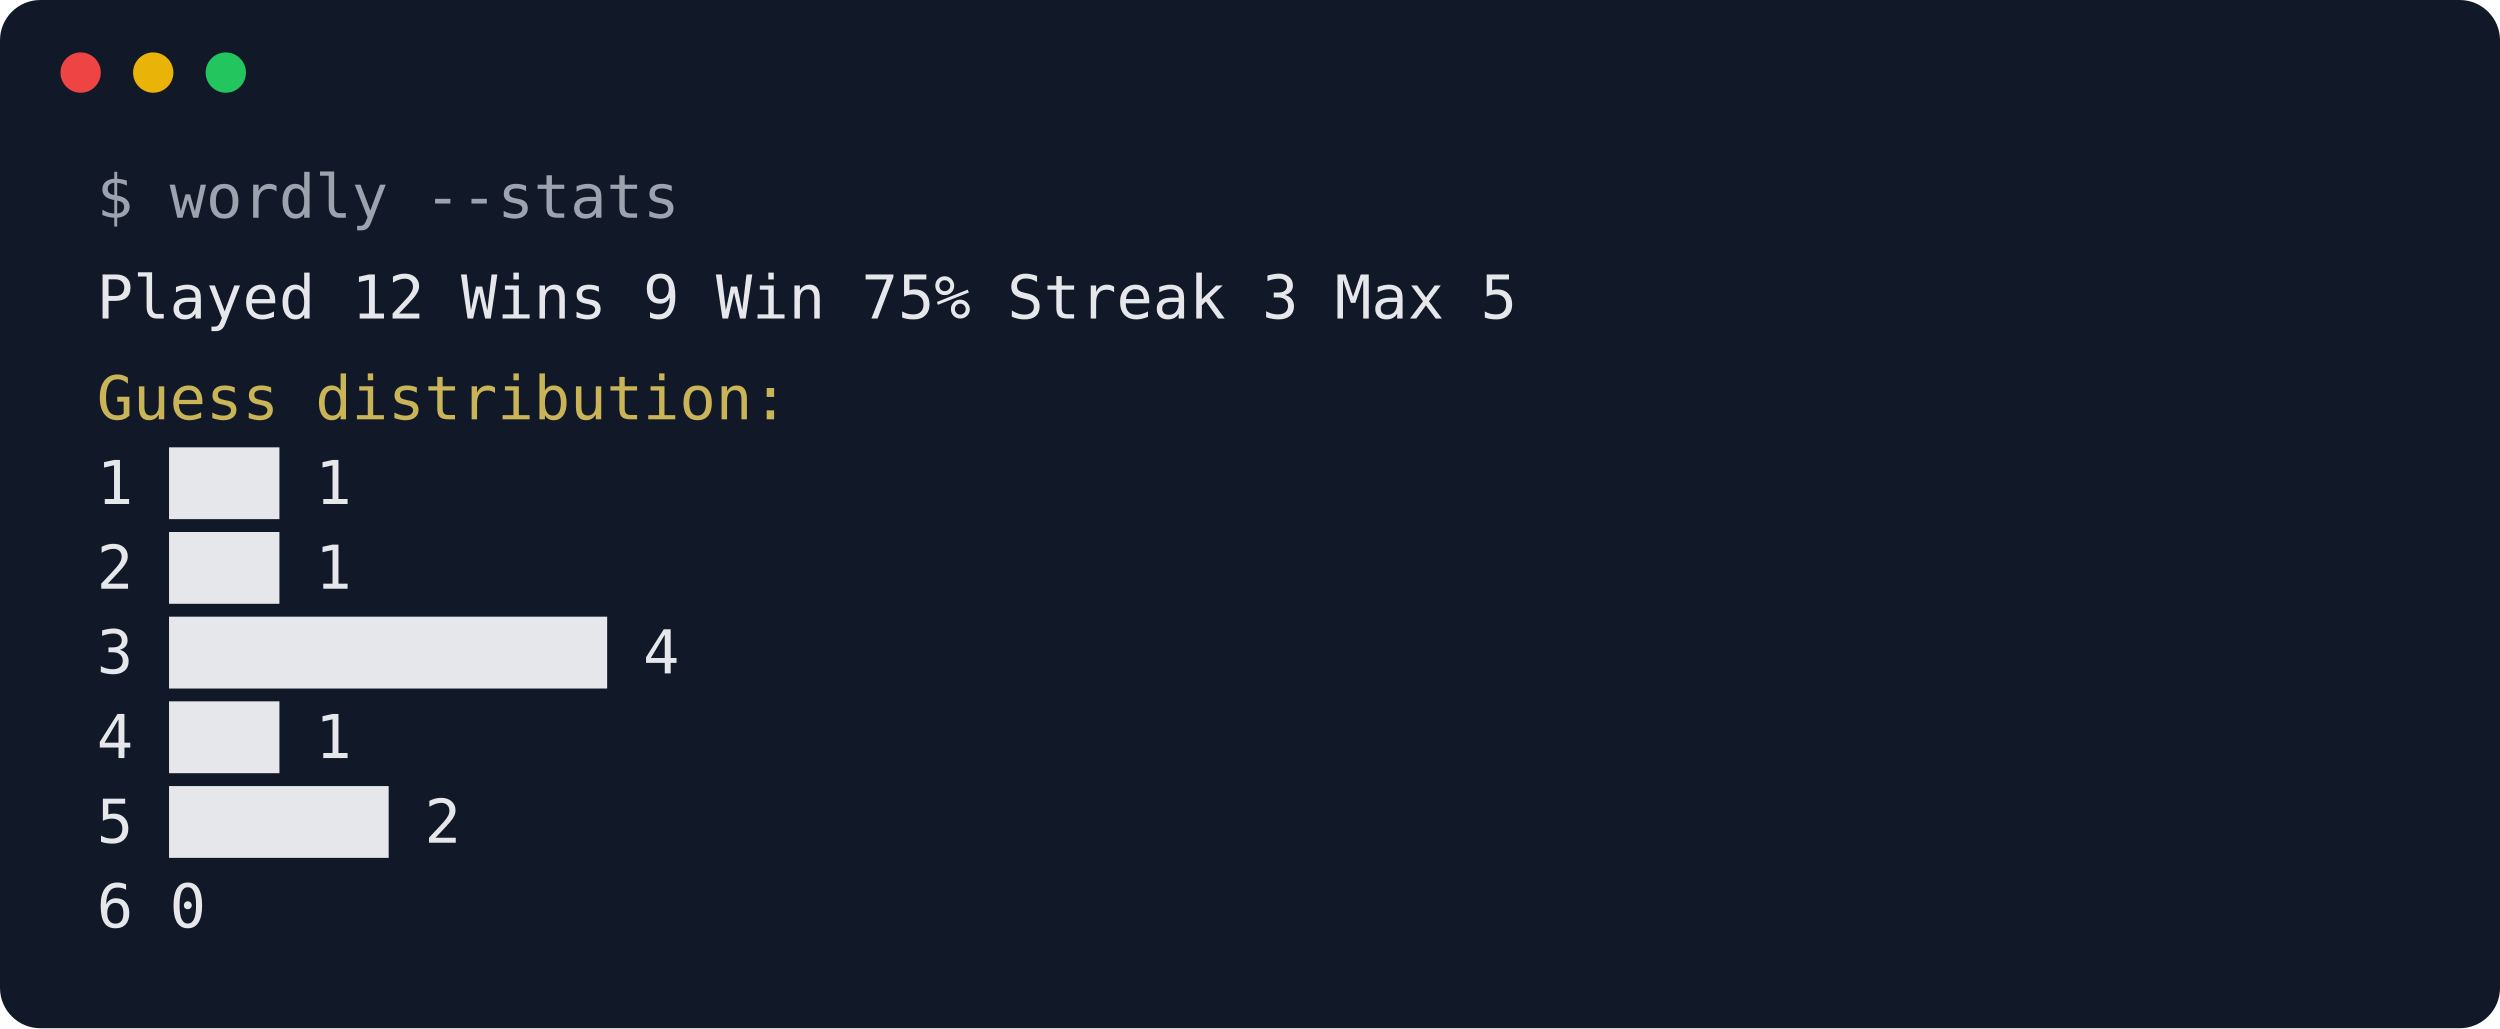
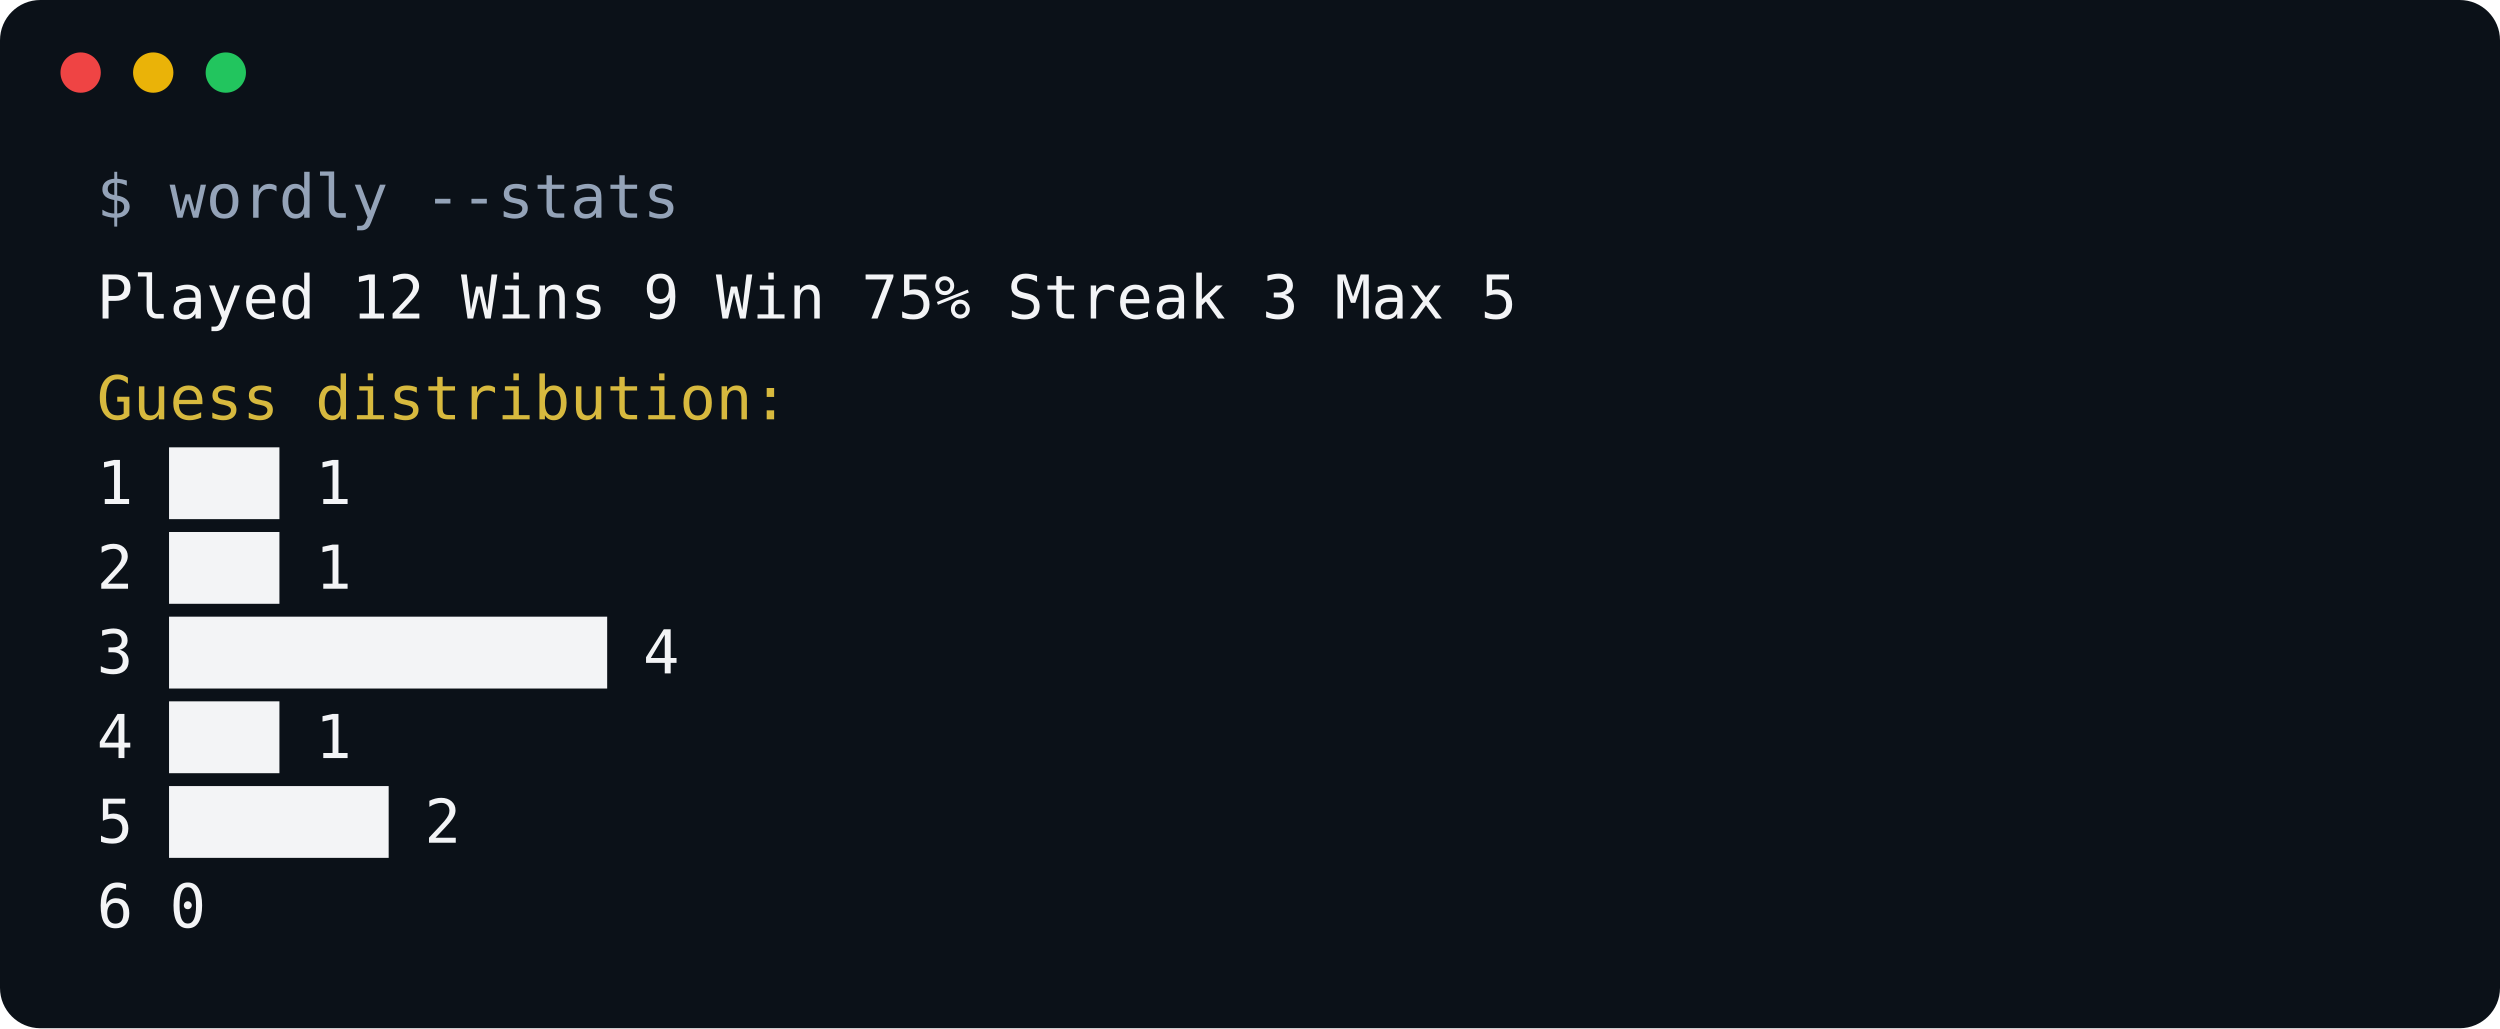
- <svg xmlns="http://www.w3.org/2000/svg" width="620" height="255" viewBox="0 0 620 255" role="img" aria-labelledby="title">
-   <rect width="620" height="255" rx="10" fill="#111827" />
+ <svg xmlns="http://www.w3.org/2000/svg" width="620" height="255" viewBox="0 0 620 255" role="img" aria-labelledby="title description">
+   <rect width="620" height="255" rx="10" fill="#0b1118" />
  <circle cx="20" cy="18" r="5" fill="#ef4444" />
  <circle cx="38" cy="18" r="5" fill="#eab308" />
  <circle cx="56" cy="18" r="5" fill="#22c55e" />
-   <text x="24" y="54" font-family="ui-monospace, SFMono-Regular, Menlo, Consolas, monospace" font-size="15" fill="#e5e7eb">
-     <tspan x="24" dy="0" fill="#9ca3af">$ wordly --stats</tspan>
+   <text x="24" y="54" font-family="ui-monospace, SFMono-Regular, Menlo, Consolas, monospace" font-size="15" fill="#f3f4f6">
+     <tspan x="24" dy="0" fill="#94a3b8">$ wordly --stats</tspan>
    <tspan x="24" dy="25">Played 12  Wins 9  Win 75%  Streak 3  Max 5</tspan>
-     <tspan x="24" dy="25" fill="#c9b458">Guess distribution:</tspan>
+     <tspan x="24" dy="25" fill="#d7b93e">Guess distribution:</tspan>
    <tspan x="24" dy="21">1  ███          1</tspan>
    <tspan x="24" dy="21">2  ███          1</tspan>
    <tspan x="24" dy="21">3  ████████████ 4</tspan>
    <tspan x="24" dy="21">4  ███          1</tspan>
    <tspan x="24" dy="21">5  ██████       2</tspan>
    <tspan x="24" dy="21">6               0</tspan>
  </text>
</svg>
